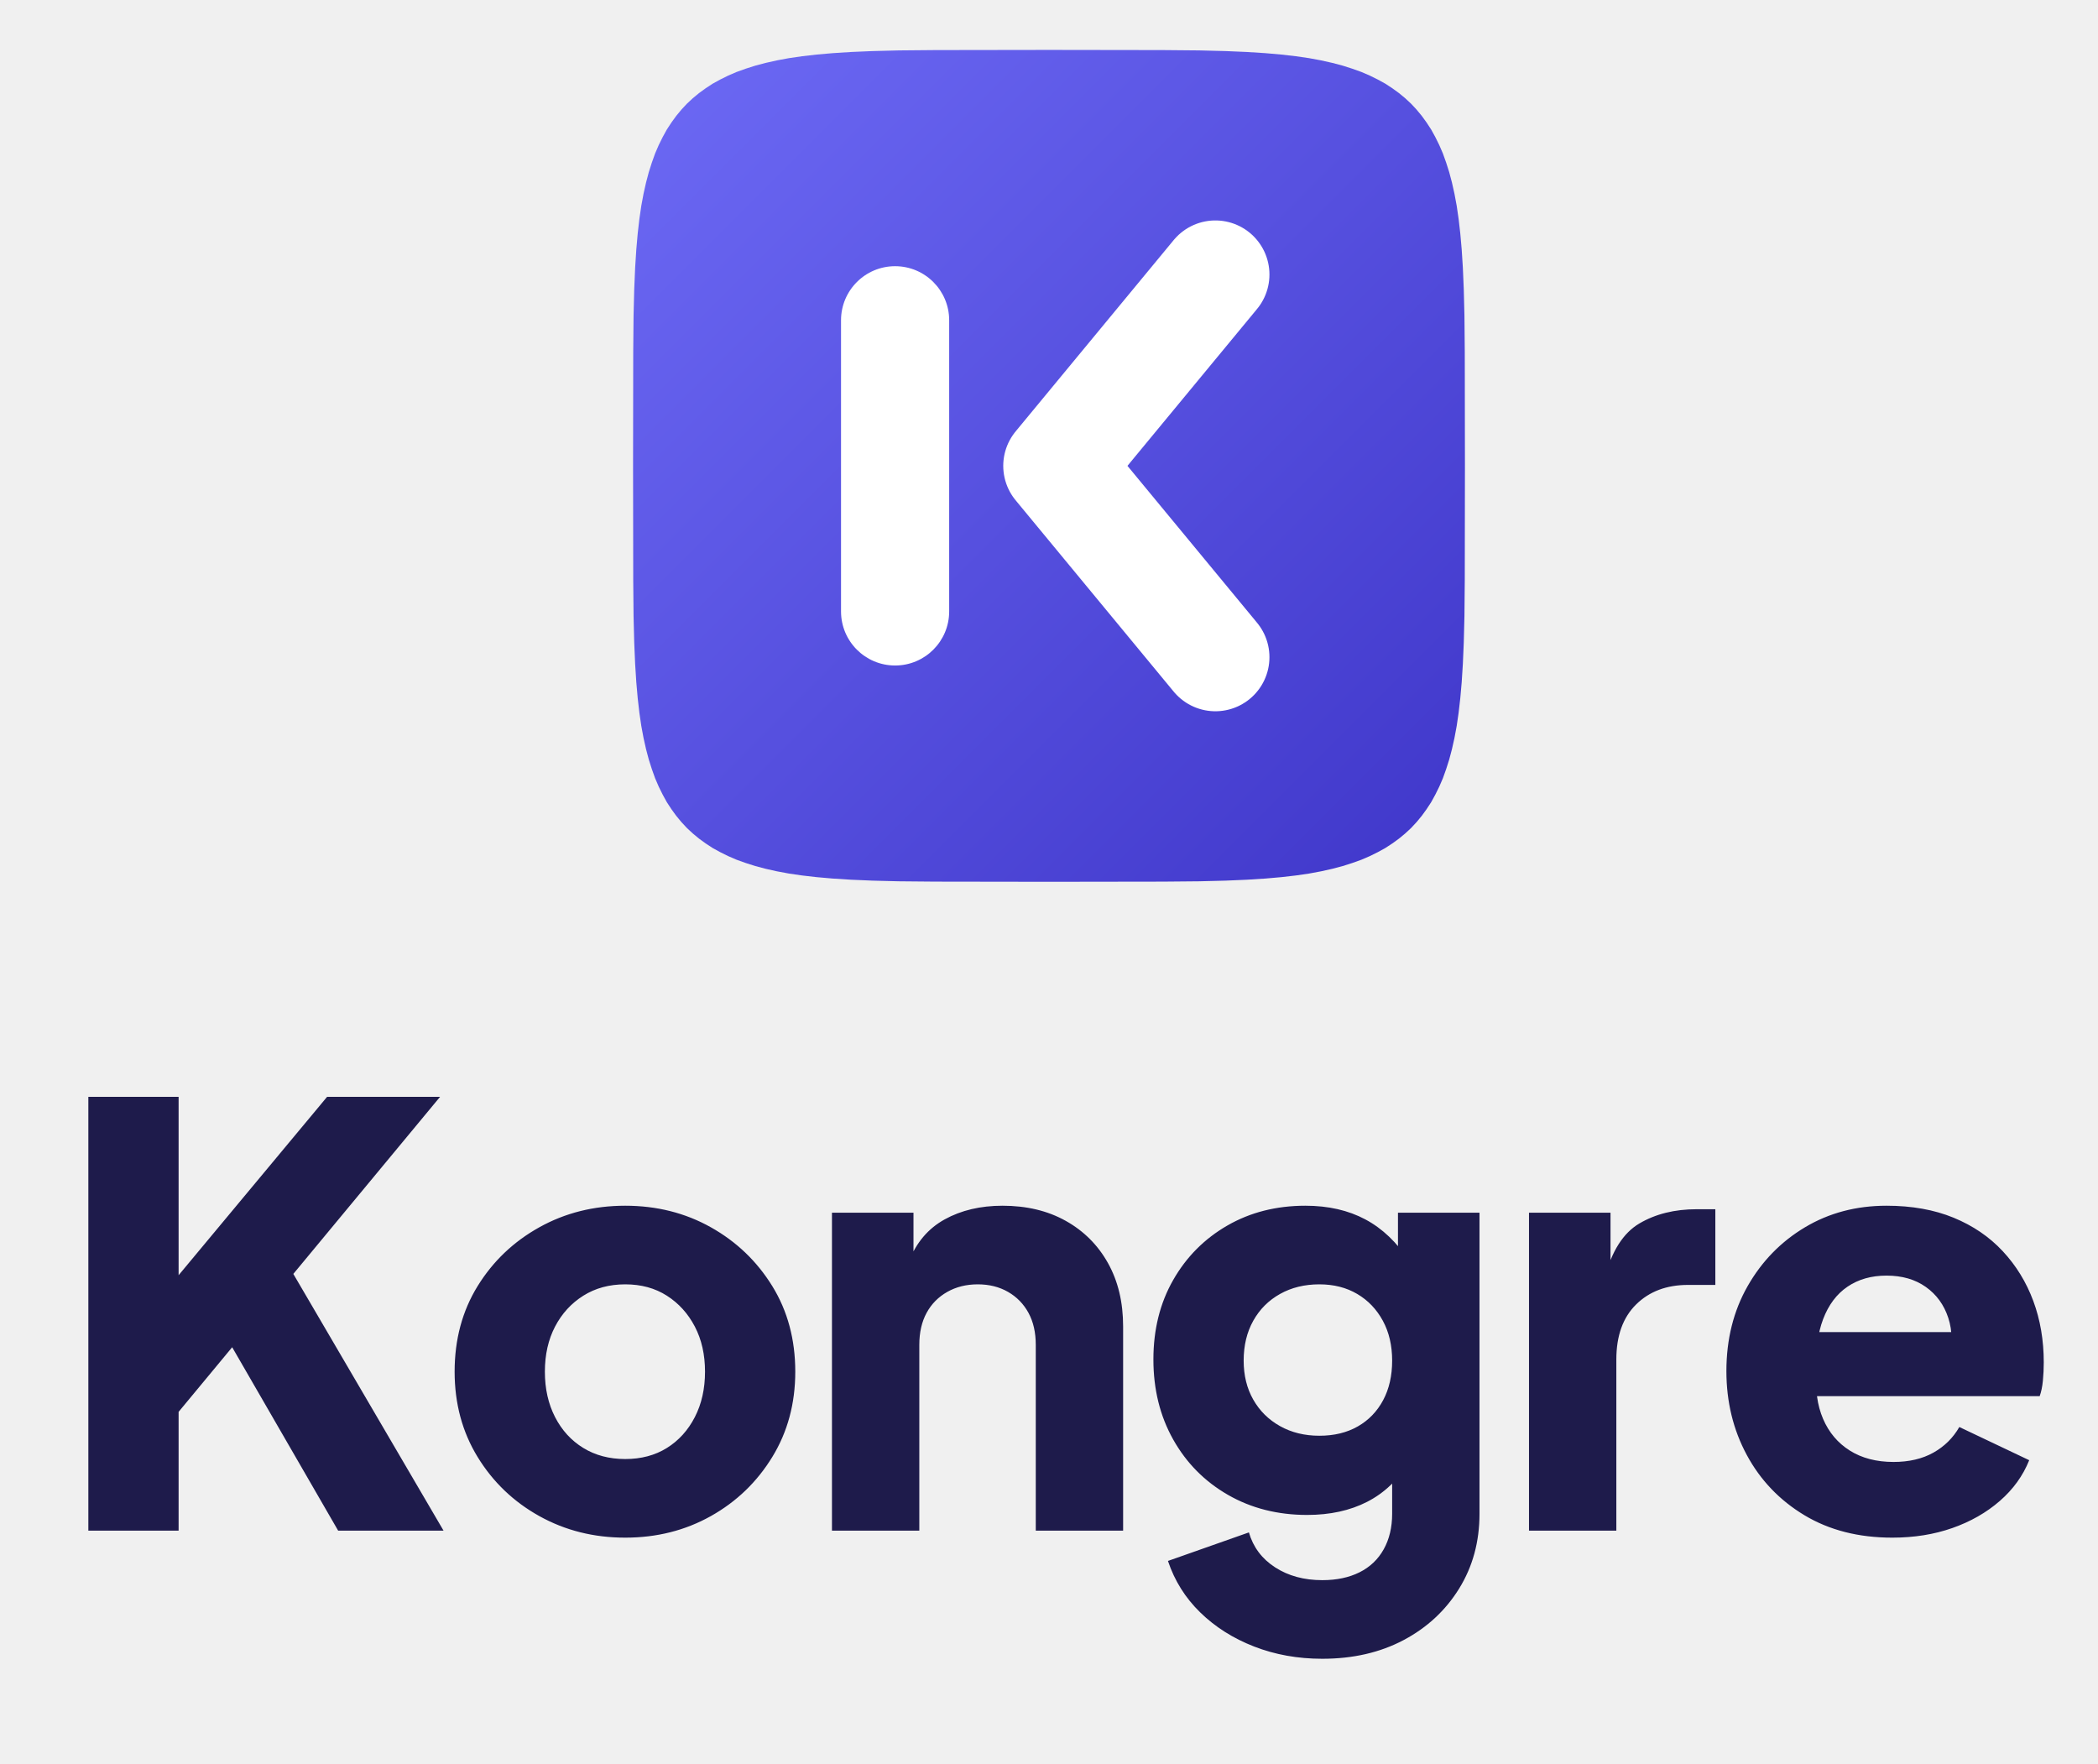
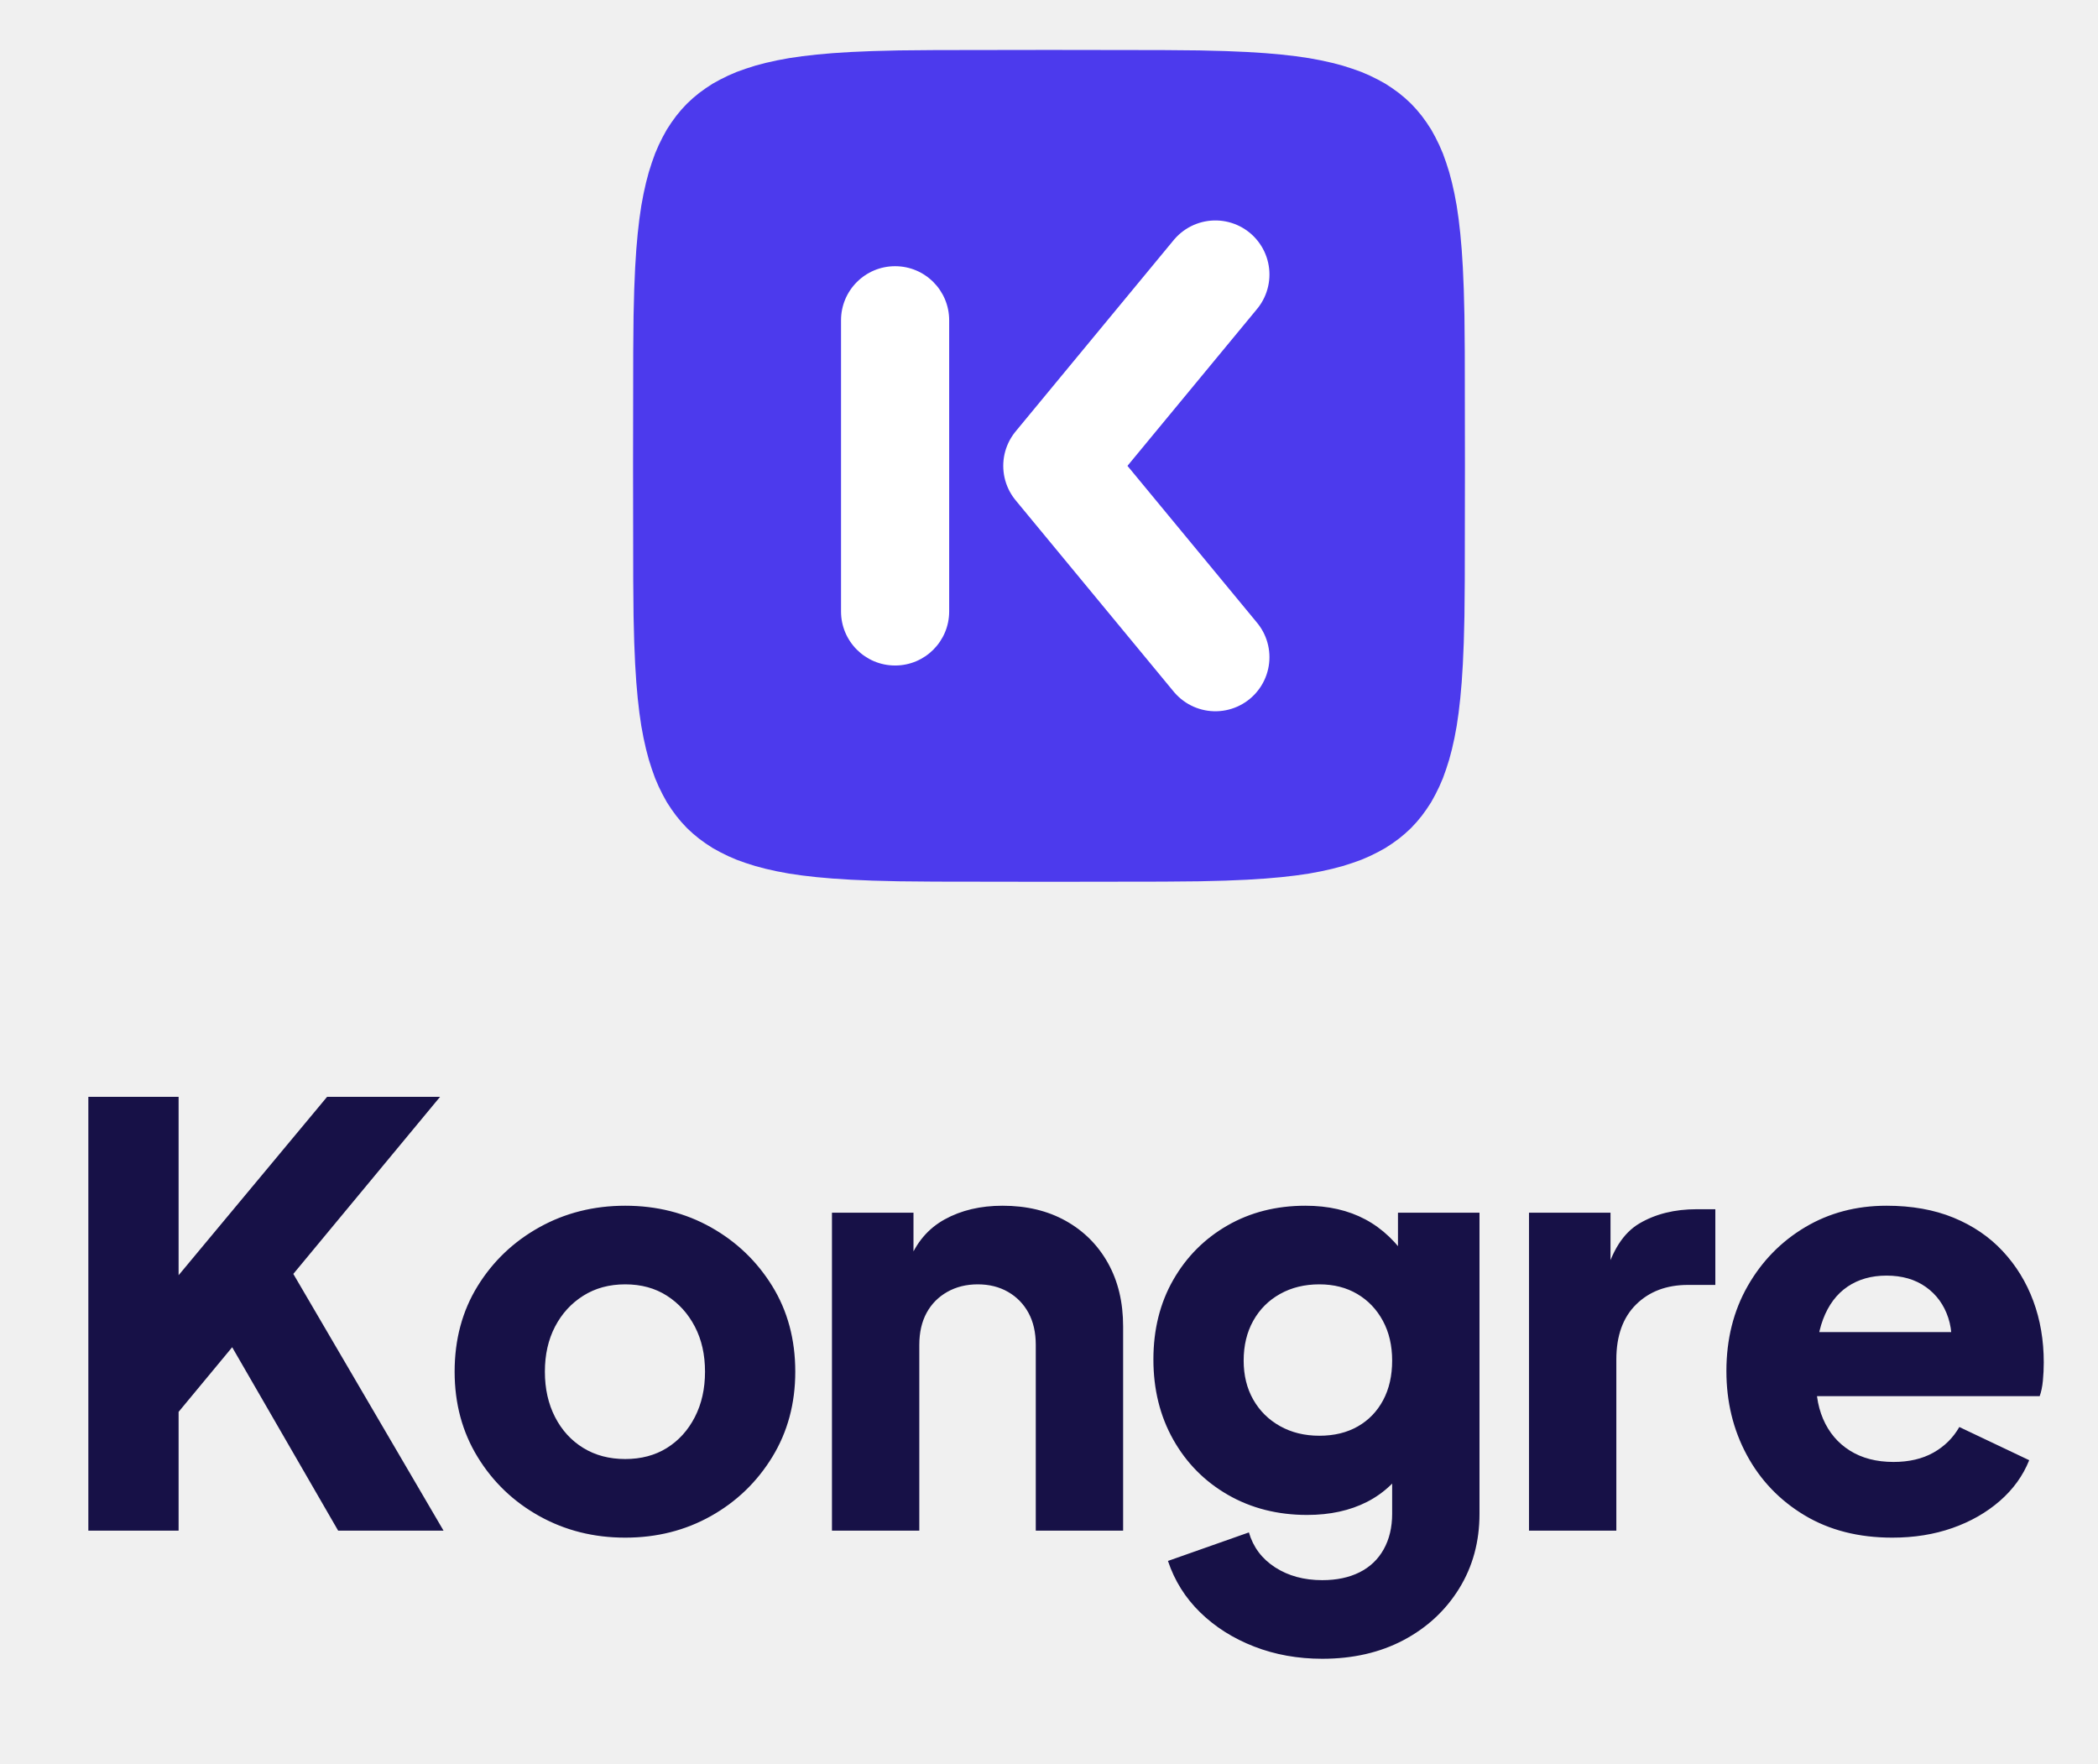
<svg xmlns="http://www.w3.org/2000/svg" viewBox="-6 -6 252.2 212">
  <g transform="translate(70.1 0)">
-     <defs>
-       <linearGradient id="g" x1="0" y1="0" x2="1" y2="1">
-         <stop offset="0" stop-color="#6D6AF5" />
-         <stop offset="1" stop-color="#3F36C9" />
-       </linearGradient>
-     </defs>
-     <path d="M100.00,50.00L99.98,63.69L99.94,68.06L99.86,71.23L99.75,73.81L99.61,76.01L99.44,77.94L99.24,79.68L99.01,81.26L98.74,82.71L98.44,84.05L98.11,85.30L97.74,86.46L97.35,87.55L96.91,88.57L96.44,89.52L95.94,90.43L95.39,91.27L94.81,92.07L94.19,92.82L93.53,93.53L92.82,94.19L92.07,94.81L91.27,95.39L90.43,95.94L89.52,96.44L88.57,96.91L87.55,97.35L86.46,97.74L85.30,98.11L84.05,98.44L82.71,98.74L81.26,99.01L79.68,99.24L77.94,99.44L76.01,99.61L73.81,99.75L71.23,99.86L68.06,99.94L63.69,99.98L50.00,100.00L36.31,99.98L31.94,99.94L28.77,99.86L26.19,99.75L23.99,99.61L22.06,99.44L20.32,99.24L18.74,99.01L17.29,98.74L15.95,98.44L14.70,98.11L13.54,97.74L12.45,97.35L11.43,96.91L10.48,96.44L9.57,95.94L8.73,95.39L7.93,94.81L7.18,94.19L6.47,93.53L5.81,92.82L5.19,92.07L4.61,91.27L4.06,90.43L3.56,89.52L3.09,88.57L2.65,87.55L2.26,86.46L1.89,85.30L1.56,84.05L1.26,82.71L0.99,81.26L0.76,79.68L0.56,77.94L0.39,76.01L0.25,73.81L0.14,71.23L0.06,68.06L0.02,63.69L0.00,50.00L0.02,36.31L0.06,31.94L0.14,28.77L0.25,26.19L0.39,23.99L0.56,22.06L0.76,20.32L0.99,18.74L1.26,17.29L1.56,15.95L1.89,14.70L2.26,13.54L2.65,12.45L3.09,11.43L3.56,10.48L4.06,9.57L4.61,8.73L5.19,7.93L5.81,7.18L6.47,6.47L7.18,5.81L7.93,5.19L8.73,4.61L9.57,4.06L10.48,3.56L11.43,3.09L12.45,2.65L13.54,2.26L14.70,1.89L15.95,1.56L17.29,1.26L18.74,0.99L20.32,0.76L22.06,0.56L23.99,0.39L26.19,0.25L28.77,0.14L31.94,0.06L36.31,0.02L50.00,0.00L63.69,0.02L68.06,0.06L71.23,0.14L73.81,0.25L76.01,0.39L77.94,0.56L79.68,0.76L81.26,0.99L82.71,1.26L84.05,1.56L85.30,1.89L86.46,2.26L87.55,2.65L88.57,3.09L89.52,3.56L90.43,4.06L91.27,4.61L92.07,5.19L92.82,5.81L93.53,6.47L94.19,7.18L94.81,7.93L95.39,8.73L95.94,9.57L96.44,10.48L96.91,11.43L97.35,12.45L97.74,13.54L98.11,14.70L98.44,15.95L98.74,17.29L99.01,18.74L99.24,20.32L99.44,22.06L99.61,23.99L99.75,26.19L99.86,28.77L99.94,31.94L99.98,36.31Z" fill="url(#g)" />
+     <path d="M100.00,50.00L99.98,63.69L99.94,68.06L99.86,71.23L99.75,73.81L99.61,76.01L99.44,77.94L99.24,79.68L99.01,81.26L98.74,82.71L98.44,84.05L98.11,85.30L97.74,86.46L97.35,87.55L96.91,88.57L96.44,89.52L95.94,90.43L95.39,91.27L94.81,92.07L94.19,92.82L93.53,93.53L92.82,94.19L92.07,94.81L91.27,95.39L90.43,95.94L89.52,96.44L88.57,96.91L87.55,97.35L86.46,97.74L85.30,98.11L84.05,98.44L82.71,98.74L81.26,99.01L79.68,99.24L77.94,99.44L76.01,99.61L73.81,99.75L71.23,99.86L68.06,99.94L63.69,99.98L50.00,100.00L36.31,99.98L31.94,99.94L28.77,99.86L26.19,99.75L23.99,99.61L22.06,99.44L20.32,99.24L18.74,99.01L17.29,98.74L15.95,98.44L14.70,98.11L13.54,97.74L12.45,97.35L11.43,96.91L10.48,96.44L9.57,95.94L8.73,95.39L7.93,94.81L7.18,94.19L6.47,93.53L5.81,92.82L5.19,92.07L4.61,91.27L4.06,90.43L3.56,89.52L3.09,88.57L2.65,87.55L2.26,86.46L1.89,85.30L1.56,84.05L1.26,82.71L0.99,81.26L0.76,79.68L0.56,77.94L0.39,76.01L0.25,73.81L0.14,71.23L0.06,68.06L0.02,63.69L0.00,50.00L0.02,36.31L0.06,31.94L0.14,28.77L0.25,26.19L0.39,23.99L0.56,22.06L0.76,20.32L0.99,18.74L1.26,17.29L1.56,15.95L1.89,14.70L2.26,13.54L2.65,12.45L3.09,11.43L3.56,10.48L4.06,9.57L4.61,8.73L5.19,7.93L5.81,7.18L6.47,6.47L7.18,5.81L7.93,5.19L8.73,4.61L9.57,4.06L10.48,3.56L11.43,3.09L12.45,2.65L13.54,2.26L14.70,1.89L15.95,1.56L17.29,1.26L18.74,0.99L20.32,0.76L22.06,0.56L23.99,0.39L26.19,0.25L28.77,0.14L31.94,0.06L36.31,0.02L50.00,0.00L63.69,0.02L68.06,0.06L71.23,0.14L73.81,0.25L76.01,0.39L77.94,0.56L79.68,0.76L81.26,0.99L82.71,1.26L84.05,1.56L85.30,1.89L86.46,2.26L87.55,2.65L88.57,3.09L89.52,3.56L90.43,4.06L91.27,4.61L92.07,5.19L92.82,5.81L93.53,6.47L94.19,7.18L94.81,7.93L95.39,8.73L95.94,9.57L96.44,10.48L96.91,11.43L97.35,12.45L97.74,13.54L98.11,14.70L98.44,15.95L98.74,17.29L99.01,18.74L99.24,20.32L99.44,22.06L99.61,23.99L99.75,26.19L99.86,28.77L99.94,31.94L99.98,36.31Z" fill="#4C3AED" />
    <rect x="25" y="26" width="13" height="48" rx="6.5" fill="#fff" />
    <path d="M70 27L51 50L70 73" fill="none" stroke="#fff" stroke-width="13" stroke-linecap="round" stroke-linejoin="round" />
  </g>
-   <path d="M4.62 178.0V125.85H15.47V151.96L12.46 150.91L33.32 125.85H46.9L26.25 150.77L26.88 143.07L47.32 178.0H34.65L21.91 155.95L15.47 163.72V178.0ZM69.16 178.84Q63.49 178.84 58.835 176.25Q54.18 173.66 51.415 169.145Q48.65 164.63 48.65 158.89Q48.65 153.08 51.415 148.6Q54.18 144.12 58.835 141.53Q63.49 138.94 69.16 138.94Q74.83 138.94 79.45 141.53Q84.07 144.12 86.835 148.6Q89.6 153.08 89.6 158.89Q89.6 164.63 86.835 169.145Q84.07 173.66 79.45 176.25Q74.83 178.84 69.16 178.84ZM69.16 169.39Q72.03 169.39 74.165 168.06Q76.3 166.73 77.525 164.35Q78.75 161.97 78.75 158.89Q78.75 155.81 77.525 153.465Q76.3 151.12 74.165 149.755Q72.03 148.39 69.16 148.39Q66.29 148.39 64.12 149.755Q61.95 151.12 60.725 153.465Q59.5 155.81 59.5 158.89Q59.5 161.97 60.725 164.35Q61.95 166.73 64.12 168.06Q66.29 169.39 69.16 169.39ZM94.01 178.0V139.78H103.81V147.34L103.25 145.66Q104.58 142.23 107.555 140.585Q110.53 138.94 114.52 138.94Q118.86 138.94 122.115 140.76Q125.37 142.58 127.19 145.835Q129.01 149.09 129.01 153.451V178.0H118.51V155.67Q118.51 153.43 117.635 151.82Q116.76 150.21 115.178 149.3Q113.597 148.39 111.538 148.39Q109.48 148.39 107.87 149.3Q106.26 150.21 105.385 151.82Q104.51 153.43 104.51 155.67V178.0ZM152.95 193.4Q148.54 193.4 144.76 191.93Q140.98 190.46 138.285 187.835Q135.59 185.21 134.4 181.64L144.13 178.21Q144.9 180.87 147.28 182.41Q149.66 183.95 152.95 183.95Q155.54 183.95 157.43 183.005Q159.32 182.06 160.335 180.24Q161.35 178.42 161.35 175.97V167.22L163.38 169.74Q161.42 172.96 158.34 174.535Q155.26 176.11 151.13 176.11Q145.81 176.11 141.61 173.695Q137.41 171.28 135.03 167.045Q132.65 162.81 132.65 157.42Q132.65 152.03 135.03 147.865Q137.41 143.7 141.54 141.32Q145.67 138.94 150.92 138.94Q155.05 138.94 158.13 140.585Q161.21 142.23 163.38 145.59L162.05 148.11V139.78H171.85V175.97Q171.85 181.01 169.4 184.965Q166.95 188.92 162.715 191.16Q158.48 193.4 152.95 193.4ZM152.6 166.59Q155.26 166.59 157.22 165.47Q159.18 164.35 160.265 162.32Q161.35 160.29 161.35 157.56Q161.35 154.83 160.23 152.765Q159.11 150.7 157.15 149.545Q155.19 148.39 152.6 148.39Q149.94 148.39 147.875 149.545Q145.81 150.7 144.655 152.765Q143.5 154.83 143.5 157.56Q143.5 160.22 144.655 162.25Q145.81 164.28 147.875 165.435Q149.94 166.59 152.6 166.59ZM177.8 178.0V139.78H187.6V148.95L186.9 147.62Q188.16 142.79 191.065 141.075Q193.97 139.36 197.96 139.36H200.2V148.46H196.91Q193.06 148.46 190.68 150.805Q188.3 153.15 188.3 157.42V178.0ZM221.48 178.84Q215.39 178.84 210.91 176.145Q206.43 173.45 203.98 168.9Q201.53 164.35 201.53 158.82Q201.53 153.08 204.085 148.6Q206.64 144.12 210.98 141.53Q215.32 138.94 220.78 138.94Q225.33 138.94 228.83 140.375Q232.33 141.81 234.745 144.4Q237.16 146.99 238.42 150.385Q239.68 153.78 239.68 157.77Q239.68 158.89 239.575 159.975Q239.47 161.06 239.19 161.83H210.56V154.13H233.24L228.27 157.77Q228.97 154.76 228.2 152.415Q227.43 150.07 225.505 148.705Q223.58 147.34 220.78 147.34Q218.05 147.34 216.09 148.67Q214.13 150.0 213.15 152.59Q212.17 155.18 212.38 158.89Q212.1 162.11 213.15 164.56Q214.2 167.01 216.37 168.375Q218.54 169.74 221.62 169.74Q224.42 169.74 226.415 168.62Q228.41 167.5 229.53 165.54L237.93 169.53Q236.81 172.33 234.395 174.43Q231.98 176.53 228.69 177.685Q225.4 178.84 221.48 178.84Z" fill="#1E1B4B" />
+   <path d="M4.62 178.0V125.85H15.47V151.96L12.46 150.91L33.32 125.85H46.9L26.25 150.77L26.88 143.07L47.32 178.0H34.65L21.91 155.95L15.47 163.72V178.0ZM69.16 178.84Q63.49 178.84 58.835 176.25Q54.18 173.66 51.415 169.145Q48.65 164.63 48.65 158.89Q48.65 153.08 51.415 148.6Q54.18 144.12 58.835 141.53Q63.49 138.94 69.16 138.94Q74.83 138.94 79.45 141.53Q84.07 144.12 86.835 148.6Q89.6 153.08 89.6 158.89Q89.6 164.63 86.835 169.145Q84.07 173.66 79.45 176.25Q74.83 178.84 69.16 178.84ZM69.16 169.39Q72.03 169.39 74.165 168.06Q76.3 166.73 77.525 164.35Q78.75 161.97 78.75 158.89Q78.75 155.81 77.525 153.465Q76.3 151.12 74.165 149.755Q72.03 148.39 69.16 148.39Q66.29 148.39 64.12 149.755Q61.95 151.12 60.725 153.465Q59.5 155.81 59.5 158.89Q59.5 161.97 60.725 164.35Q61.95 166.73 64.12 168.06Q66.29 169.39 69.16 169.39ZM94.01 178.0V139.78H103.81V147.34L103.25 145.66Q104.58 142.23 107.555 140.585Q110.53 138.94 114.52 138.94Q118.86 138.94 122.115 140.76Q125.37 142.58 127.19 145.835Q129.01 149.09 129.01 153.451V178.0H118.51V155.67Q118.51 153.43 117.635 151.82Q116.76 150.21 115.178 149.3Q113.597 148.39 111.538 148.39Q109.48 148.39 107.87 149.3Q106.26 150.21 105.385 151.82Q104.51 153.43 104.51 155.67V178.0ZM152.95 193.4Q148.54 193.4 144.76 191.93Q140.98 190.46 138.285 187.835Q135.59 185.21 134.4 181.64L144.13 178.21Q144.9 180.87 147.28 182.41Q149.66 183.95 152.95 183.95Q155.54 183.95 157.43 183.005Q159.32 182.06 160.335 180.24Q161.35 178.42 161.35 175.97V167.22L163.38 169.74Q161.42 172.96 158.34 174.535Q155.26 176.11 151.13 176.11Q145.81 176.11 141.61 173.695Q137.41 171.28 135.03 167.045Q132.65 162.81 132.65 157.42Q132.65 152.03 135.03 147.865Q137.41 143.7 141.54 141.32Q145.67 138.94 150.92 138.94Q155.05 138.94 158.13 140.585Q161.21 142.23 163.38 145.59L162.05 148.11V139.78H171.85V175.97Q171.85 181.01 169.4 184.965Q166.95 188.92 162.715 191.16Q158.48 193.4 152.95 193.4ZM152.6 166.59Q155.26 166.59 157.22 165.47Q159.18 164.35 160.265 162.32Q161.35 160.29 161.35 157.56Q161.35 154.83 160.23 152.765Q159.11 150.7 157.15 149.545Q155.19 148.39 152.6 148.39Q149.94 148.39 147.875 149.545Q145.81 150.7 144.655 152.765Q143.5 154.83 143.5 157.56Q143.5 160.22 144.655 162.25Q145.81 164.28 147.875 165.435Q149.94 166.59 152.6 166.59ZM177.8 178.0V139.78H187.6V148.95L186.9 147.62Q188.16 142.79 191.065 141.075Q193.97 139.36 197.96 139.36H200.2V148.46H196.91Q193.06 148.46 190.68 150.805Q188.3 153.15 188.3 157.42V178.0ZM221.48 178.84Q215.39 178.84 210.91 176.145Q206.43 173.45 203.98 168.9Q201.53 164.35 201.53 158.82Q201.53 153.08 204.085 148.6Q206.64 144.12 210.98 141.53Q215.32 138.94 220.78 138.94Q225.33 138.94 228.83 140.375Q232.33 141.81 234.745 144.4Q237.16 146.99 238.42 150.385Q239.68 153.78 239.68 157.77Q239.68 158.89 239.575 159.975Q239.47 161.06 239.19 161.83H210.56V154.13H233.24L228.27 157.77Q228.97 154.76 228.2 152.415Q227.43 150.07 225.505 148.705Q223.58 147.34 220.78 147.34Q218.05 147.34 216.09 148.67Q214.13 150.0 213.15 152.59Q212.17 155.18 212.38 158.89Q212.1 162.11 213.15 164.56Q214.2 167.01 216.37 168.375Q218.54 169.74 221.62 169.74Q224.42 169.74 226.415 168.62Q228.41 167.5 229.53 165.54L237.93 169.53Q236.81 172.33 234.395 174.43Q231.98 176.53 228.69 177.685Q225.4 178.84 221.48 178.84Z" fill="#171147" />
</svg>
